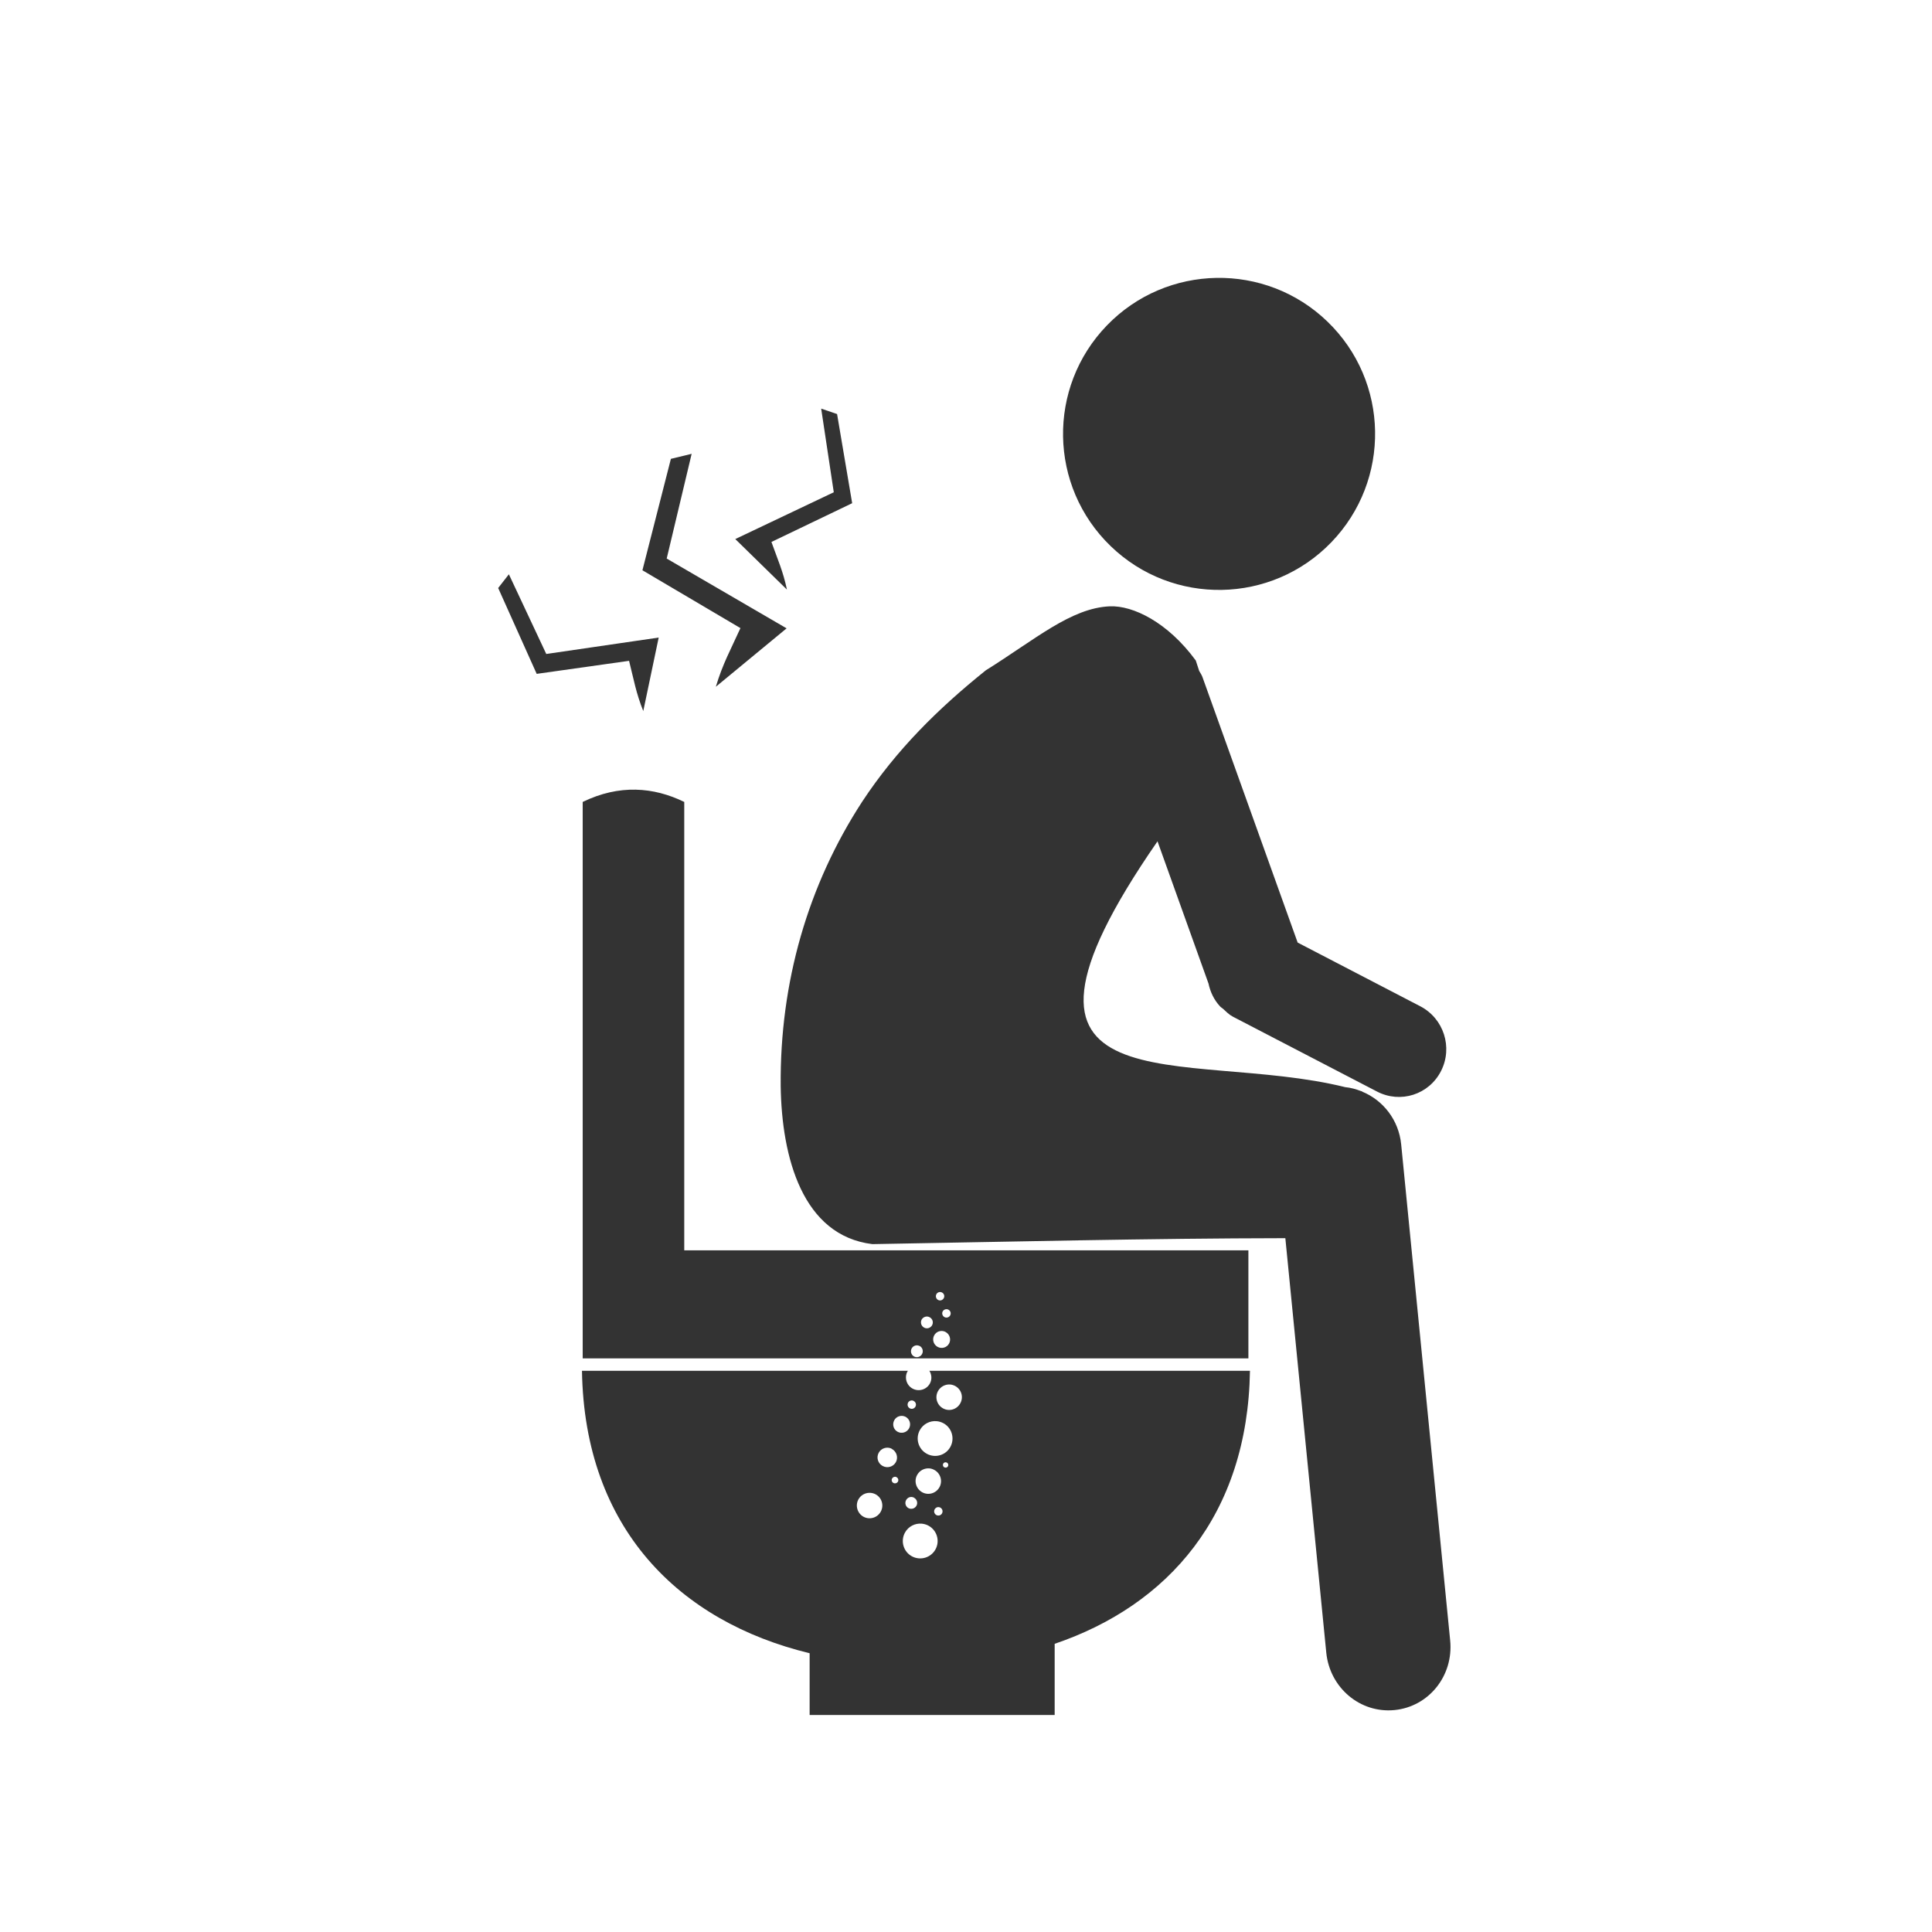
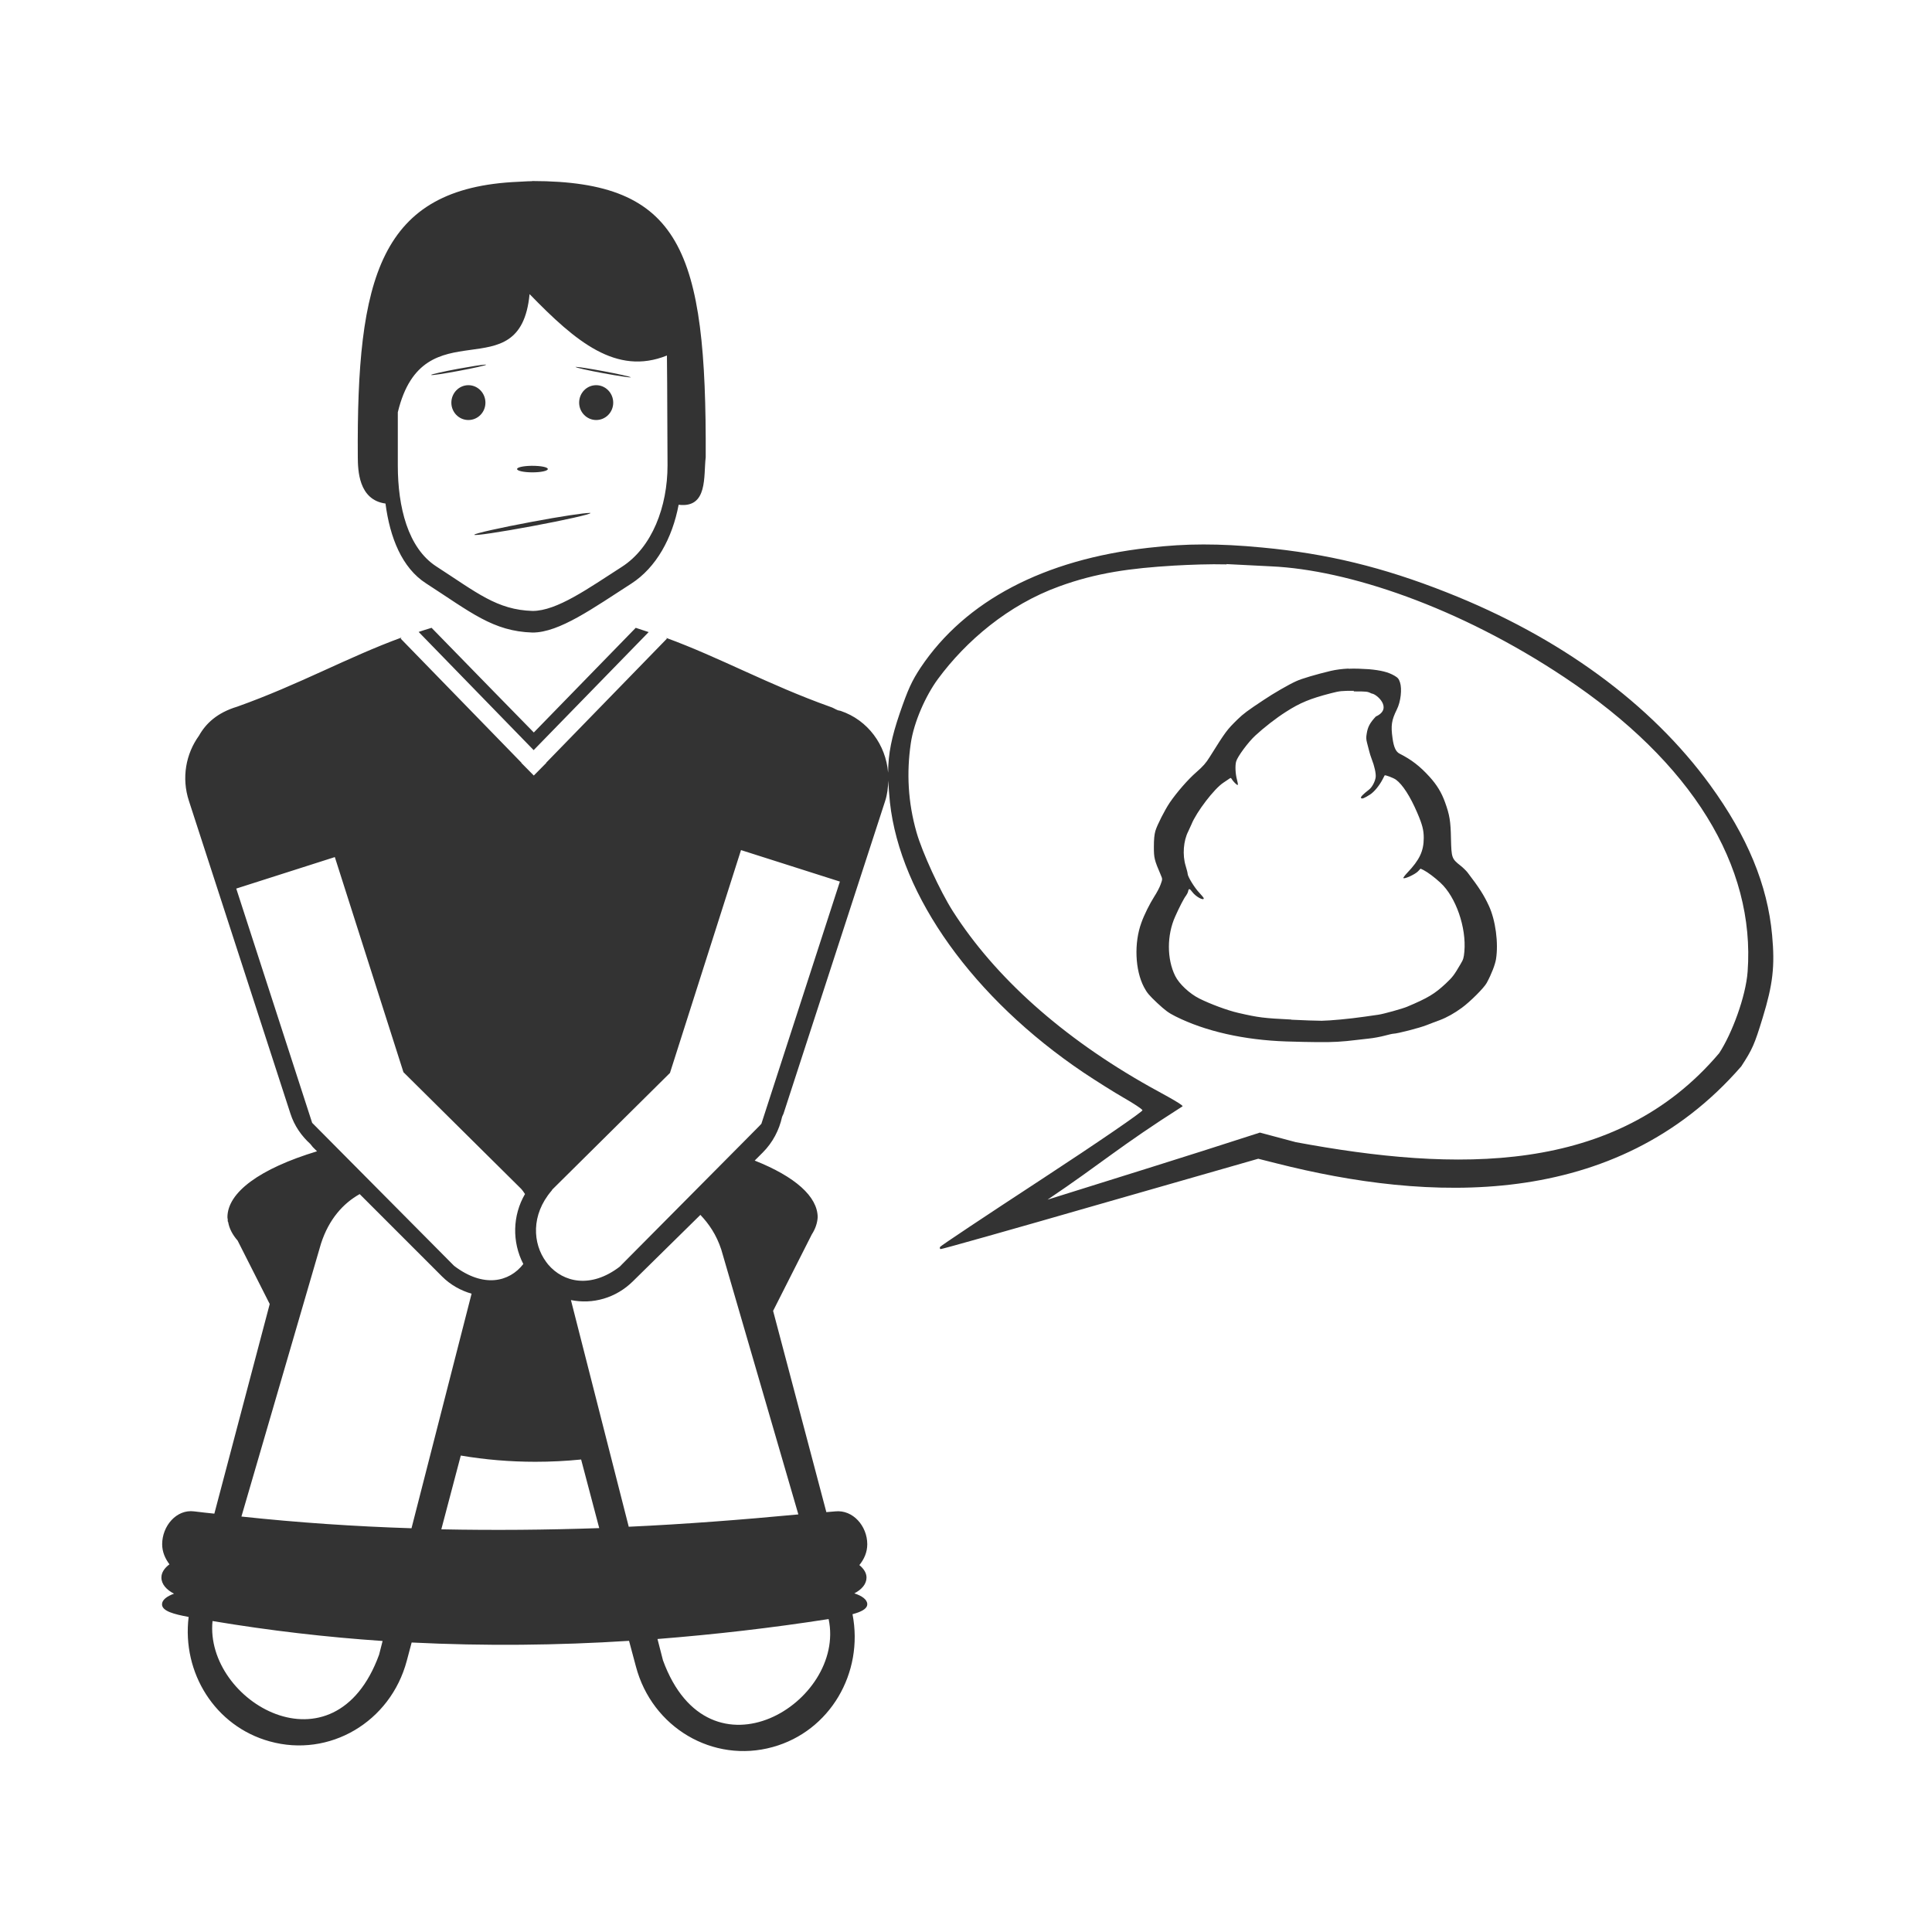
- <svg xmlns="http://www.w3.org/2000/svg" width="48" height="48" viewBox="0 0 48 48" fill="none">
-   <path d="M30.221 6.904C29.229 6.922 28.244 7.316 27.5 8.086C26.012 9.626 26.054 12.081 27.594 13.568C29.134 15.056 31.589 15.013 33.076 13.473C34.563 11.932 34.521 9.477 32.98 7.99C32.211 7.247 31.212 6.887 30.221 6.904ZM20.402 10.152L20.715 12.23L18.268 13.393L19.551 14.648C19.456 14.195 19.323 13.905 19.166 13.465L21.172 12.502L20.797 10.287L20.402 10.152ZM17.184 11.275L16.668 11.4L15.961 14.168L18.396 15.605C18.151 16.146 17.953 16.497 17.785 17.062L19.543 15.611L16.564 13.877L17.184 11.275ZM12.643 14.268L12.377 14.609L13.334 16.742L15.629 16.418C15.748 16.89 15.802 17.218 15.982 17.666L16.365 15.84L13.572 16.248L12.643 14.268ZM27.57 15.064C26.606 15.107 25.718 15.889 24.492 16.654C23.298 17.613 22.27 18.632 21.428 19.906C20.07 21.987 19.373 24.412 19.396 26.982C19.421 28.752 19.937 30.698 21.674 30.91C25.179 30.849 28.532 30.767 31.934 30.762L32.951 41.06C33.038 41.934 33.794 42.571 34.647 42.486C35.499 42.402 36.116 41.632 36.029 40.758L34.812 28.434C34.752 27.823 34.361 27.334 33.842 27.121C33.842 27.119 33.842 27.117 33.842 27.115C33.832 27.112 33.822 27.11 33.812 27.107C33.688 27.059 33.558 27.023 33.422 27.01C29.459 26.029 24.034 27.731 28.758 20.902L30.025 24.436C30.07 24.648 30.163 24.844 30.314 25.006C30.336 25.03 30.365 25.044 30.389 25.066C30.464 25.135 30.534 25.208 30.629 25.258L30.648 25.268L34.211 27.119C34.795 27.423 35.505 27.195 35.803 26.607C36.1 26.02 35.869 25.303 35.285 25L32.24 23.418L29.875 16.822C29.855 16.766 29.821 16.719 29.793 16.668C29.777 16.621 29.721 16.445 29.709 16.41C29.012 15.459 28.149 15.039 27.57 15.064ZM15.795 19.619C15.374 19.61 14.934 19.702 14.477 19.924V31.064V33.748H17H31.016V31.064H17V19.924C16.618 19.738 16.216 19.628 15.795 19.619ZM23.322 32.105C23.347 32.097 23.373 32.098 23.398 32.109C23.401 32.111 23.404 32.112 23.406 32.113C23.457 32.141 23.475 32.203 23.447 32.254C23.419 32.304 23.357 32.324 23.307 32.297C23.256 32.27 23.237 32.205 23.264 32.154C23.277 32.13 23.298 32.114 23.322 32.105L23.322 32.105ZM23.484 32.531C23.51 32.523 23.539 32.525 23.564 32.539C23.615 32.566 23.635 32.629 23.607 32.68C23.58 32.731 23.516 32.75 23.465 32.723C23.414 32.695 23.394 32.631 23.422 32.58C23.436 32.555 23.459 32.539 23.484 32.531L23.484 32.531ZM22.986 32.715C23.022 32.704 23.062 32.707 23.098 32.727C23.169 32.765 23.197 32.852 23.158 32.924C23.12 32.995 23.03 33.023 22.959 32.984C22.888 32.946 22.86 32.856 22.898 32.785C22.918 32.749 22.95 32.726 22.986 32.715V32.715ZM23.326 33.078C23.375 33.062 23.43 33.063 23.48 33.086C23.485 33.088 23.49 33.091 23.494 33.094C23.596 33.149 23.635 33.277 23.58 33.379C23.525 33.481 23.397 33.518 23.295 33.463C23.193 33.408 23.154 33.28 23.209 33.178C23.235 33.129 23.277 33.095 23.326 33.078V33.078ZM22.732 33.432C22.767 33.42 22.805 33.422 22.84 33.438C22.843 33.439 22.847 33.44 22.85 33.441C22.921 33.48 22.947 33.569 22.908 33.641C22.87 33.712 22.78 33.74 22.709 33.701C22.638 33.663 22.612 33.573 22.65 33.502C22.669 33.468 22.698 33.443 22.733 33.432L22.732 33.432ZM14.459 34.057C14.521 37.974 16.875 40.289 20.115 41.074V42.609H26.203V40.84C29.021 39.883 30.998 37.641 31.055 34.057H23.09C23.148 34.15 23.159 34.268 23.104 34.371C23.021 34.525 22.828 34.583 22.674 34.5C22.52 34.417 22.463 34.224 22.547 34.07C22.55 34.065 22.555 34.062 22.559 34.057H14.459ZM23.611 34.398C23.652 34.402 23.694 34.415 23.732 34.435C23.886 34.519 23.943 34.709 23.859 34.863C23.776 35.017 23.585 35.075 23.432 34.992C23.278 34.909 23.22 34.718 23.303 34.564C23.365 34.449 23.488 34.387 23.611 34.398ZM22.619 34.799C22.643 34.791 22.67 34.791 22.695 34.803C22.698 34.804 22.699 34.805 22.701 34.807C22.752 34.834 22.772 34.896 22.744 34.947C22.716 34.998 22.654 35.017 22.604 34.99C22.553 34.963 22.534 34.898 22.561 34.848C22.574 34.823 22.595 34.807 22.619 34.799L22.619 34.799ZM22.334 35.188C22.383 35.171 22.438 35.173 22.488 35.195C22.493 35.197 22.496 35.199 22.5 35.201C22.602 35.256 22.641 35.384 22.586 35.486C22.531 35.589 22.403 35.627 22.301 35.572C22.198 35.517 22.162 35.389 22.217 35.287C22.243 35.238 22.285 35.204 22.334 35.188L22.334 35.188ZM23.273 35.309C23.329 35.314 23.385 35.331 23.438 35.359C23.648 35.472 23.726 35.735 23.613 35.945C23.5 36.156 23.238 36.233 23.027 36.119C22.817 36.005 22.738 35.743 22.852 35.533C22.937 35.376 23.106 35.293 23.273 35.309ZM21.967 35.98C22.023 35.961 22.087 35.962 22.145 35.988V35.99C22.149 35.993 22.153 35.995 22.158 35.998C22.276 36.062 22.321 36.209 22.258 36.326C22.194 36.443 22.047 36.485 21.93 36.422C21.812 36.359 21.767 36.213 21.83 36.096C21.86 36.039 21.91 35.999 21.967 35.98L21.967 35.98ZM23.521 36.336C23.523 36.337 23.524 36.337 23.525 36.338C23.558 36.355 23.57 36.395 23.553 36.428C23.535 36.461 23.494 36.473 23.461 36.455C23.428 36.438 23.416 36.396 23.434 36.363C23.451 36.333 23.49 36.321 23.521 36.336L23.521 36.336ZM23.094 36.482C23.135 36.486 23.174 36.499 23.213 36.52C23.366 36.602 23.425 36.794 23.342 36.947C23.259 37.101 23.068 37.159 22.914 37.076C22.761 36.993 22.702 36.8 22.785 36.647C22.847 36.531 22.971 36.471 23.094 36.482ZM22.27 36.697C22.271 36.698 22.274 36.7 22.275 36.701C22.315 36.722 22.33 36.771 22.309 36.81C22.287 36.85 22.237 36.865 22.197 36.844C22.157 36.822 22.142 36.772 22.164 36.732C22.185 36.695 22.23 36.679 22.27 36.697L22.27 36.697ZM21.635 37.09C21.676 37.094 21.717 37.106 21.756 37.127C21.909 37.21 21.966 37.401 21.883 37.555C21.8 37.708 21.609 37.766 21.455 37.684C21.302 37.601 21.243 37.407 21.326 37.254C21.388 37.139 21.512 37.078 21.635 37.09ZM22.594 37.199C22.628 37.188 22.666 37.189 22.701 37.205C22.704 37.207 22.706 37.209 22.709 37.211C22.78 37.249 22.808 37.337 22.77 37.408C22.731 37.48 22.642 37.507 22.57 37.469C22.499 37.43 22.473 37.341 22.512 37.27C22.53 37.236 22.56 37.211 22.594 37.199L22.594 37.199ZM23.279 37.449C23.304 37.441 23.33 37.442 23.355 37.453C23.358 37.454 23.361 37.456 23.363 37.457C23.414 37.484 23.432 37.549 23.404 37.6C23.377 37.65 23.314 37.668 23.264 37.641C23.213 37.613 23.194 37.551 23.221 37.5C23.234 37.476 23.255 37.458 23.279 37.449L23.279 37.449ZM22.902 37.855C22.958 37.861 23.014 37.876 23.066 37.904C23.277 38.017 23.357 38.28 23.244 38.49C23.131 38.701 22.867 38.78 22.656 38.666C22.446 38.552 22.369 38.29 22.482 38.08C22.567 37.923 22.735 37.84 22.902 37.855V37.855Z" fill="#333333" />
+ <svg xmlns="http://www.w3.org/2000/svg" id="svg8" height="48" width="48" version="1.1" viewBox="0 0 12.7 12.7">
+   <g id="layer1" transform="translate(0,-284.3)" fill="#333">
+     <path id="path4892" d="m3.497 285.49v0.001c-0.032 0-0.06 0.003-0.09 0.004-0.915 0.039-1.063 0.633-1.055 1.812 0.001 0.082 0.004 0.279 0.182 0.303 0.029 0.223 0.108 0.423 0.267 0.525 0.294 0.19 0.44 0.315 0.699 0.323 0.177 0.001 0.404-0.164 0.649-0.321 0.166-0.107 0.271-0.301 0.312-0.519 0.194 0.024 0.163-0.19 0.178-0.312 0.006-1.363-0.163-1.815-1.139-1.816-0.001-0-0.003 0-0.004 0zm-0.015 0.744c0.302 0.311 0.569 0.537 0.902 0.403 0.003 0.241 0.002 0.481 0.004 0.722 0 0.271-0.101 0.539-0.3 0.667-0.221 0.142-0.427 0.29-0.587 0.29-0.234-0.007-0.366-0.12-0.632-0.292-0.188-0.121-0.254-0.392-0.254-0.664v-0.35c0.169-0.701 0.803-0.132 0.866-0.775zm-0.291 0.462-0.003 0.001c-0.019 0-0.092 0.012-0.175 0.027-0.097 0.018-0.176 0.036-0.179 0.04l0.001 0.001c0.006 0.003 0.085-0.009 0.181-0.027 0.097-0.018 0.176-0.036 0.179-0.04 0.001-0.001-0-0.001-0.004-0.001zm0.594 0.015c-0.001 0-0.001 0-0.001 0.001 0 0 0.001 0.001 0.001 0.001 0.002 0.004 0.081 0.022 0.179 0.04 0.103 0.019 0.186 0.031 0.182 0.027-0.003-0.004-0.082-0.022-0.179-0.04-0.086-0.016-0.161-0.028-0.179-0.028-0.001-0-0.002-0-0.002-1e-7zm-0.706 0.121c-0.062 0-0.112 0.052-0.112 0.115 0 0.063 0.05 0.114 0.112 0.114 0.062 0 0.112-0.051 0.112-0.114 0-0.063-0.05-0.115-0.112-0.115zm0.84 0c-0.062-0-0.112 0.051-0.112 0.115 0 0.063 0.051 0.114 0.112 0.114 0.062 0 0.112-0.051 0.112-0.114 0-0.063-0.05-0.115-0.112-0.115zm-0.427 0.53c-0.053 0.001-0.093 0.01-0.093 0.021-0.001 0.012 0.044 0.022 0.101 0.022 0.057-0 0.102-0.01 0.101-0.022 0-0.012-0.045-0.021-0.101-0.021-0.002-0-0.005-0-0.007 0zm0.383 0.31c-0.032-0.001-0.192 0.023-0.378 0.058-0.209 0.039-0.378 0.077-0.379 0.085-0.004 0.009 0.17-0.017 0.384-0.057 0.209-0.039 0.378-0.077 0.379-0.085 0.001-0.001-0.002-0.001-0.006-0.002zm4.035 0.207c-0.117 0-0.23 0.007-0.361 0.022-0.686 0.077-1.203 0.348-1.497 0.787-0.058 0.088-0.083 0.142-0.138 0.302-0.053 0.156-0.075 0.262-0.076 0.389-0.015-0.182-0.132-0.345-0.312-0.406-0.006-0.002-0.012-0.002-0.018-0.004-0.018-0.007-0.031-0.017-0.051-0.023-0.406-0.145-0.725-0.324-1.078-0.453l0.005 0.005-0.794 0.816 0.001 0.001-0.082 0.083-0.082-0.083 0.001-0.001-0.794-0.816 0.005-0.007c-0.353 0.129-0.672 0.309-1.079 0.454-0.133 0.04-0.207 0.111-0.252 0.191-0.086 0.119-0.116 0.277-0.066 0.429l0.667 2.055c0.026 0.081 0.073 0.147 0.131 0.2 0.005 0.006 0.01 0.013 0.016 0.02l0.028 0.028c-0.376 0.114-0.589 0.27-0.589 0.434 0.001 0.008 0.002 0.016 0.003 0.023l-0.003-0.002 0.005 0.011c0.007 0.041 0.028 0.082 0.062 0.121l0.211 0.417-0.364 1.378c-0.044-0.005-0.089-0.009-0.133-0.015-0.116-0.015-0.21 0.096-0.21 0.216 0 0.051 0.02 0.095 0.048 0.132-0.032 0.024-0.053 0.053-0.053 0.087 0 0.044 0.034 0.081 0.083 0.106-0.047 0.017-0.079 0.041-0.079 0.07 0 0.045 0.079 0.065 0.175 0.083-0.045 0.367 0.174 0.719 0.533 0.818 0.392 0.109 0.794-0.127 0.901-0.53l0.032-0.12c0.482 0.024 0.958 0.019 1.429-0.011l0.045 0.168c0.106 0.403 0.508 0.639 0.9 0.53 0.376-0.104 0.599-0.487 0.524-0.873 0.055-0.015 0.097-0.034 0.097-0.066 0-0.03-0.035-0.055-0.085-0.071 0.048-0.025 0.08-0.061 0.08-0.104 0-0.031-0.019-0.059-0.047-0.082 0.031-0.038 0.052-0.084 0.052-0.137 0-0.119-0.094-0.228-0.21-0.216-0.02 0.002-0.04 0.003-0.059 0.005l-0.35-1.323 0.254-0.502c0.024-0.037 0.037-0.076 0.039-0.114-0.001-0.135-0.147-0.266-0.414-0.372l0.053-0.053c0.066-0.066 0.108-0.148 0.127-0.234 0.002-0.006 0.006-0.013 0.009-0.02l0.668-2.055c0.015-0.045 0.02-0.091 0.021-0.136 0.002 0.044 0.006 0.09 0.011 0.144 0.068 0.616 0.551 1.289 1.272 1.775 0.084 0.056 0.203 0.131 0.266 0.167 0.063 0.036 0.118 0.072 0.122 0.081 0.004 0.008-0.293 0.212-0.66 0.452-0.367 0.24-0.669 0.441-0.671 0.447v0.001c-0.002 0.006-0.001 0.011 0.004 0.013 0.004 0.002 0.476-0.131 1.048-0.296l1.04-0.298 0.119 0.03c0.989 0.251 2.225 0.319 3.056-0.637 0.073-0.112 0.087-0.143 0.141-0.32 0.067-0.219 0.081-0.338 0.062-0.543-0.03-0.33-0.163-0.65-0.407-0.986-0.39-0.536-0.989-0.974-1.732-1.267-0.42-0.166-0.787-0.255-1.214-0.295-0.146-0.014-0.267-0.02-0.384-0.02zm0.152 0.129 0.296 0.015c0.501 0.023 1.229 0.265 1.927 0.73 0.839 0.558 1.254 1.24 1.203 1.934-0.012 0.164-0.103 0.408-0.187 0.536-0.682 0.806-1.734 0.78-2.783 0.585l-0.236-0.063c-0.534 0.173-0.89 0.282-1.396 0.441 0.361-0.243 0.467-0.346 0.888-0.614-0-0.013-0.16-0.097-0.215-0.128-0.576-0.323-1.019-0.721-1.296-1.155-0.084-0.132-0.201-0.387-0.238-0.517-0.057-0.199-0.066-0.393-0.038-0.585 0.02-0.14 0.098-0.314 0.178-0.423 0.185-0.251 0.463-0.488 0.797-0.609 0.246-0.09 0.471-0.12 0.755-0.137 0.107-0.006 0.237-0.011 0.346-0.008zm-5.225 0.419c-0.029 0.008-0.057 0.018-0.085 0.027l0.756 0.777 0.756-0.776c-0.029-0.009-0.056-0.019-0.085-0.028l-0.67 0.688-0.09-0.092-0.181-0.185zm6.026 0.267v0.001c-0.042 0.002-0.08 0.007-0.115 0.015-0.092 0.022-0.192 0.051-0.228 0.068-0.047 0.021-0.151 0.081-0.213 0.123-0.106 0.07-0.134 0.091-0.172 0.128-0.07 0.069-0.076 0.076-0.183 0.247-0.025 0.04-0.043 0.061-0.089 0.101-0.054 0.047-0.127 0.131-0.173 0.198-0.032 0.047-0.084 0.149-0.095 0.187-0.007 0.024-0.01 0.056-0.01 0.105 0 0.073 0.003 0.086 0.046 0.186 0.011 0.026 0.011 0.026-0.002 0.062-0.007 0.02-0.026 0.055-0.041 0.078-0.03 0.047-0.067 0.121-0.085 0.172-0.049 0.133-0.042 0.312 0.017 0.424 0.02 0.038 0.034 0.054 0.088 0.105 0.053 0.049 0.073 0.064 0.119 0.087 0.195 0.098 0.452 0.156 0.73 0.165 0.162 0.005 0.27 0.006 0.335 0.002 0.038-0.002 0.087-0.007 0.109-0.01 0.022-0.003 0.066-0.008 0.097-0.011 0.031-0.003 0.078-0.012 0.104-0.019 0.026-0.007 0.052-0.013 0.058-0.013 0.024-0 0.172-0.038 0.217-0.056 0.027-0.011 0.066-0.025 0.087-0.033 0.048-0.018 0.097-0.046 0.145-0.081 0.055-0.04 0.147-0.132 0.164-0.164 0.032-0.059 0.055-0.12 0.061-0.156 0.017-0.107-0.003-0.256-0.047-0.351-0.033-0.071-0.063-0.118-0.141-0.22-0.009-0.011-0.03-0.032-0.047-0.045-0.056-0.044-0.058-0.051-0.061-0.175-0.002-0.116-0.009-0.157-0.039-0.24-0.023-0.064-0.053-0.114-0.103-0.169-0.062-0.068-0.117-0.111-0.196-0.151-0.024-0.012-0.038-0.042-0.046-0.1-0.012-0.085-0.007-0.119 0.028-0.19 0.026-0.051 0.035-0.135 0.021-0.178-0.008-0.024-0.014-0.031-0.036-0.044-0.041-0.024-0.09-0.036-0.169-0.043-0.047-0.003-0.092-0.005-0.134-0.003zm0.035 0.151c0.087-0 0.09 0 0.119 0.014 0.032 0.002 0.142 0.099 0.027 0.151-0.039 0.042-0.053 0.068-0.06 0.113-0.004 0.023-0.004 0.036 0.002 0.059 0.004 0.016 0.011 0.041 0.014 0.054 0.003 0.014 0.011 0.038 0.017 0.054 0.018 0.045 0.029 0.096 0.026 0.119-0.004 0.029-0.023 0.065-0.043 0.081-0.04 0.031-0.059 0.05-0.053 0.056 0.007 0.007 0.021 0.001 0.059-0.023 0.028-0.018 0.061-0.059 0.082-0.099 0.007-0.014 0.013-0.026 0.014-0.027 0.004-0.004 0.057 0.016 0.074 0.028 0.044 0.032 0.094 0.11 0.14 0.217 0.034 0.079 0.043 0.115 0.043 0.166-0 0.087-0.028 0.145-0.108 0.229-0.016 0.017-0.028 0.033-0.026 0.035 0.008 0.008 0.08-0.026 0.097-0.045l0.016-0.017 0.019 0.009c0.029 0.015 0.073 0.048 0.112 0.084 0.101 0.093 0.171 0.294 0.157 0.452-0.004 0.042-0.006 0.051-0.026 0.084-0.041 0.07-0.051 0.084-0.097 0.127-0.072 0.067-0.116 0.094-0.254 0.152-0.031 0.013-0.153 0.047-0.187 0.052-0.02 0.003-0.06 0.009-0.091 0.013-0.103 0.015-0.227 0.026-0.283 0.027-0.031 0-0.121-0.003-0.2-0.007l0.001-0.001c-0.181-0.009-0.216-0.013-0.35-0.044-0.07-0.016-0.183-0.058-0.255-0.094-0.064-0.032-0.133-0.096-0.159-0.149-0.055-0.111-0.055-0.268 0-0.39 0.027-0.061 0.059-0.123 0.071-0.137 0.006-0.008 0.012-0.02 0.014-0.028 0.004-0.022 0.01-0.02 0.028 0.004 0.022 0.03 0.075 0.059 0.075 0.041 0-0.003-0.013-0.019-0.029-0.036-0.031-0.032-0.077-0.107-0.077-0.125 2e-9 -0.006-0.006-0.029-0.013-0.052-0.022-0.071-0.015-0.165 0.017-0.227 0.005-0.011 0.015-0.032 0.021-0.046 0.033-0.082 0.15-0.235 0.21-0.274 0.014-0.009 0.03-0.02 0.037-0.025 0.011-0.008 0.012-0.008 0.017 0 0.009 0.016 0.036 0.043 0.04 0.04 0.003-0.001-0-0.018-0.005-0.036-0.01-0.036-0.013-0.092-0.005-0.119 0.009-0.032 0.08-0.128 0.126-0.17 0.056-0.052 0.137-0.115 0.2-0.155 0.093-0.06 0.161-0.088 0.297-0.123 0.059-0.015 0.068-0.016 0.151-0.016zm-4.027 1.043 0.65 0.207-0.516 1.592-0.013 0.014-0.106 0.107-0.813 0.819c-0.19 0.145-0.37 0.103-0.47-0.015-0.005-0.005-0.008-0.012-0.013-0.017-0.089-0.121-0.1-0.309 0.035-0.467l0.001-0.001c0.002-0.002 0.003-0.006 0.005-0.008l0.773-0.766zm-2.67 0.046 0.451 1.414 0.773 0.766c0.011 0.012 0.018 0.023 0.026 0.035-0.082 0.141-0.086 0.315-0.011 0.46-0.092 0.119-0.262 0.159-0.455 0.012l-0.933-0.94-0.499-1.54zm0.164 2.216 0.541 0.541c0.056 0.056 0.124 0.093 0.194 0.113l-0.395 1.542c-0.373-0.012-0.745-0.037-1.118-0.077l0.523-1.794c0.052-0.161 0.146-0.265 0.255-0.326zm2.239 0.136c0.056 0.059 0.105 0.13 0.137 0.227l0.507 1.742c-0.372 0.035-0.743 0.064-1.115 0.081l-0.38-1.49c0.142 0.029 0.295-0.012 0.408-0.124zm-1.575 1.582c0.158 0.027 0.323 0.041 0.49 0.041 0.101-0 0.202-0.005 0.301-0.015l0.119 0.451c-0.346 0.012-0.692 0.015-1.038 0.008zm2.418 1.075c0.116 0.546-0.785 1.103-1.089 0.271l-0.036-0.14c0.378-0.03 0.752-0.073 1.124-0.131zm-4.049 0.013c0.376 0.063 0.749 0.106 1.117 0.131l-0.023 0.09c-0.294 0.807-1.148 0.308-1.095-0.221z" />
+   </g>
</svg>
